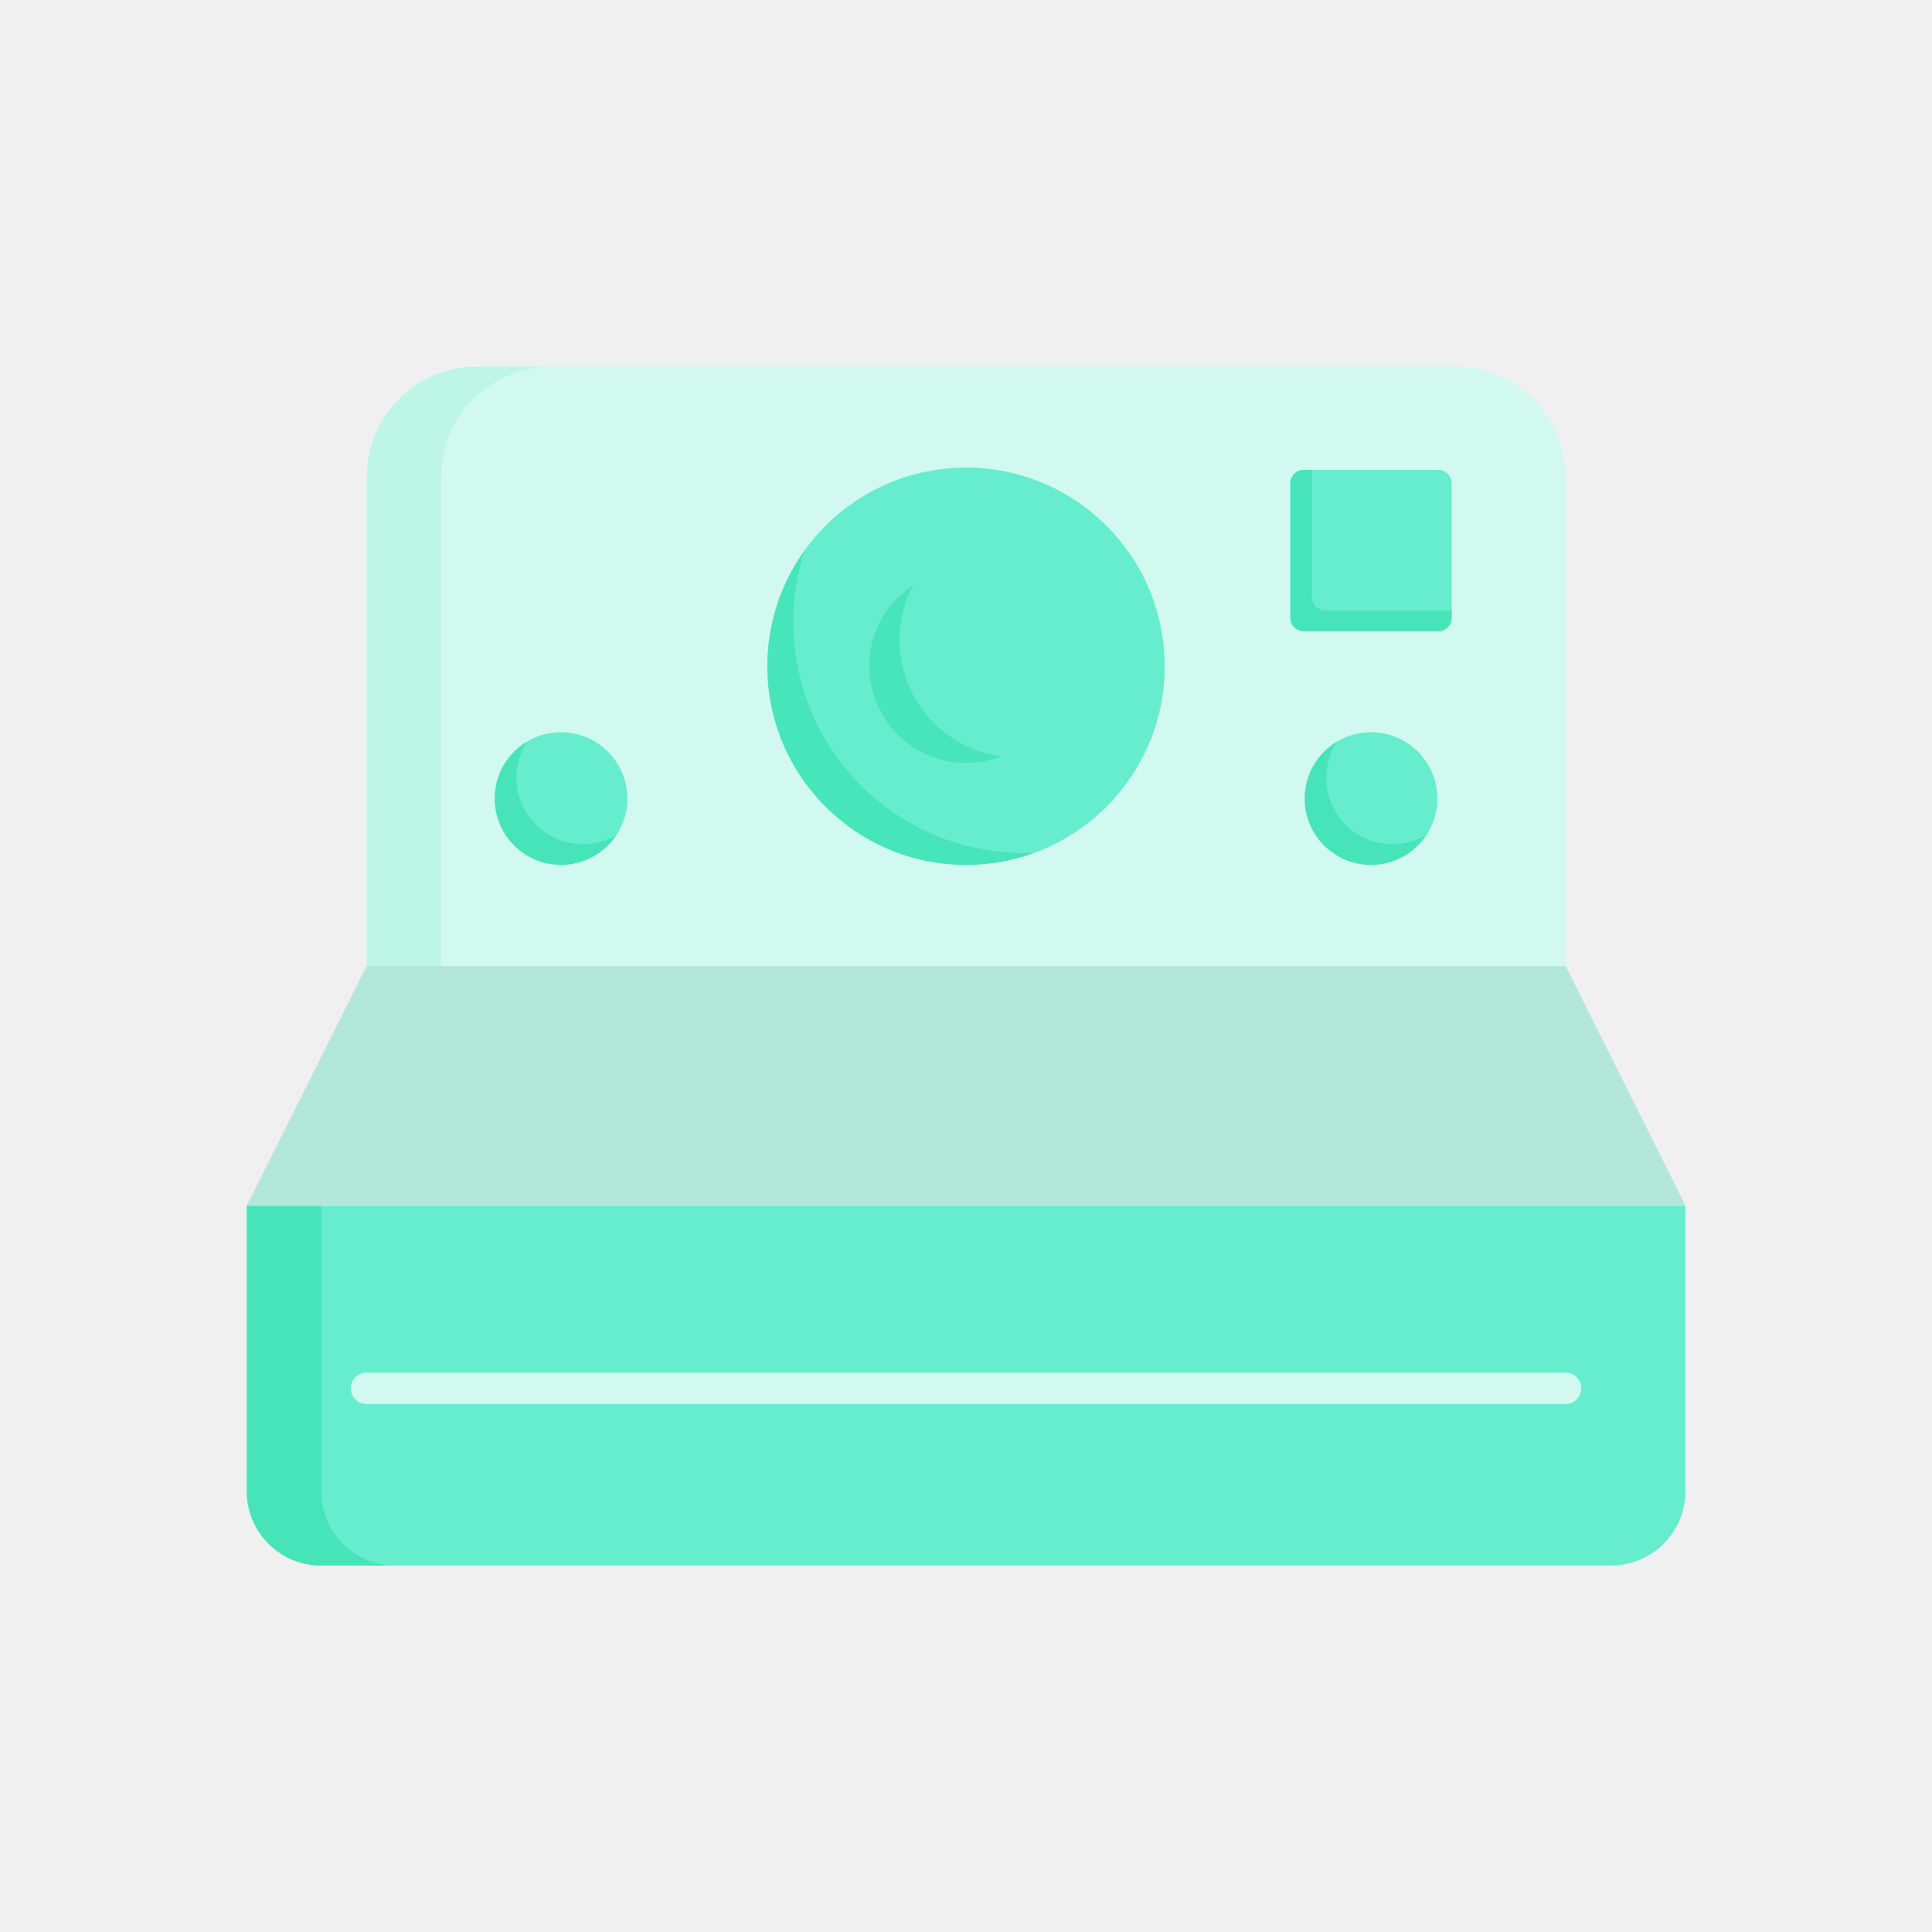
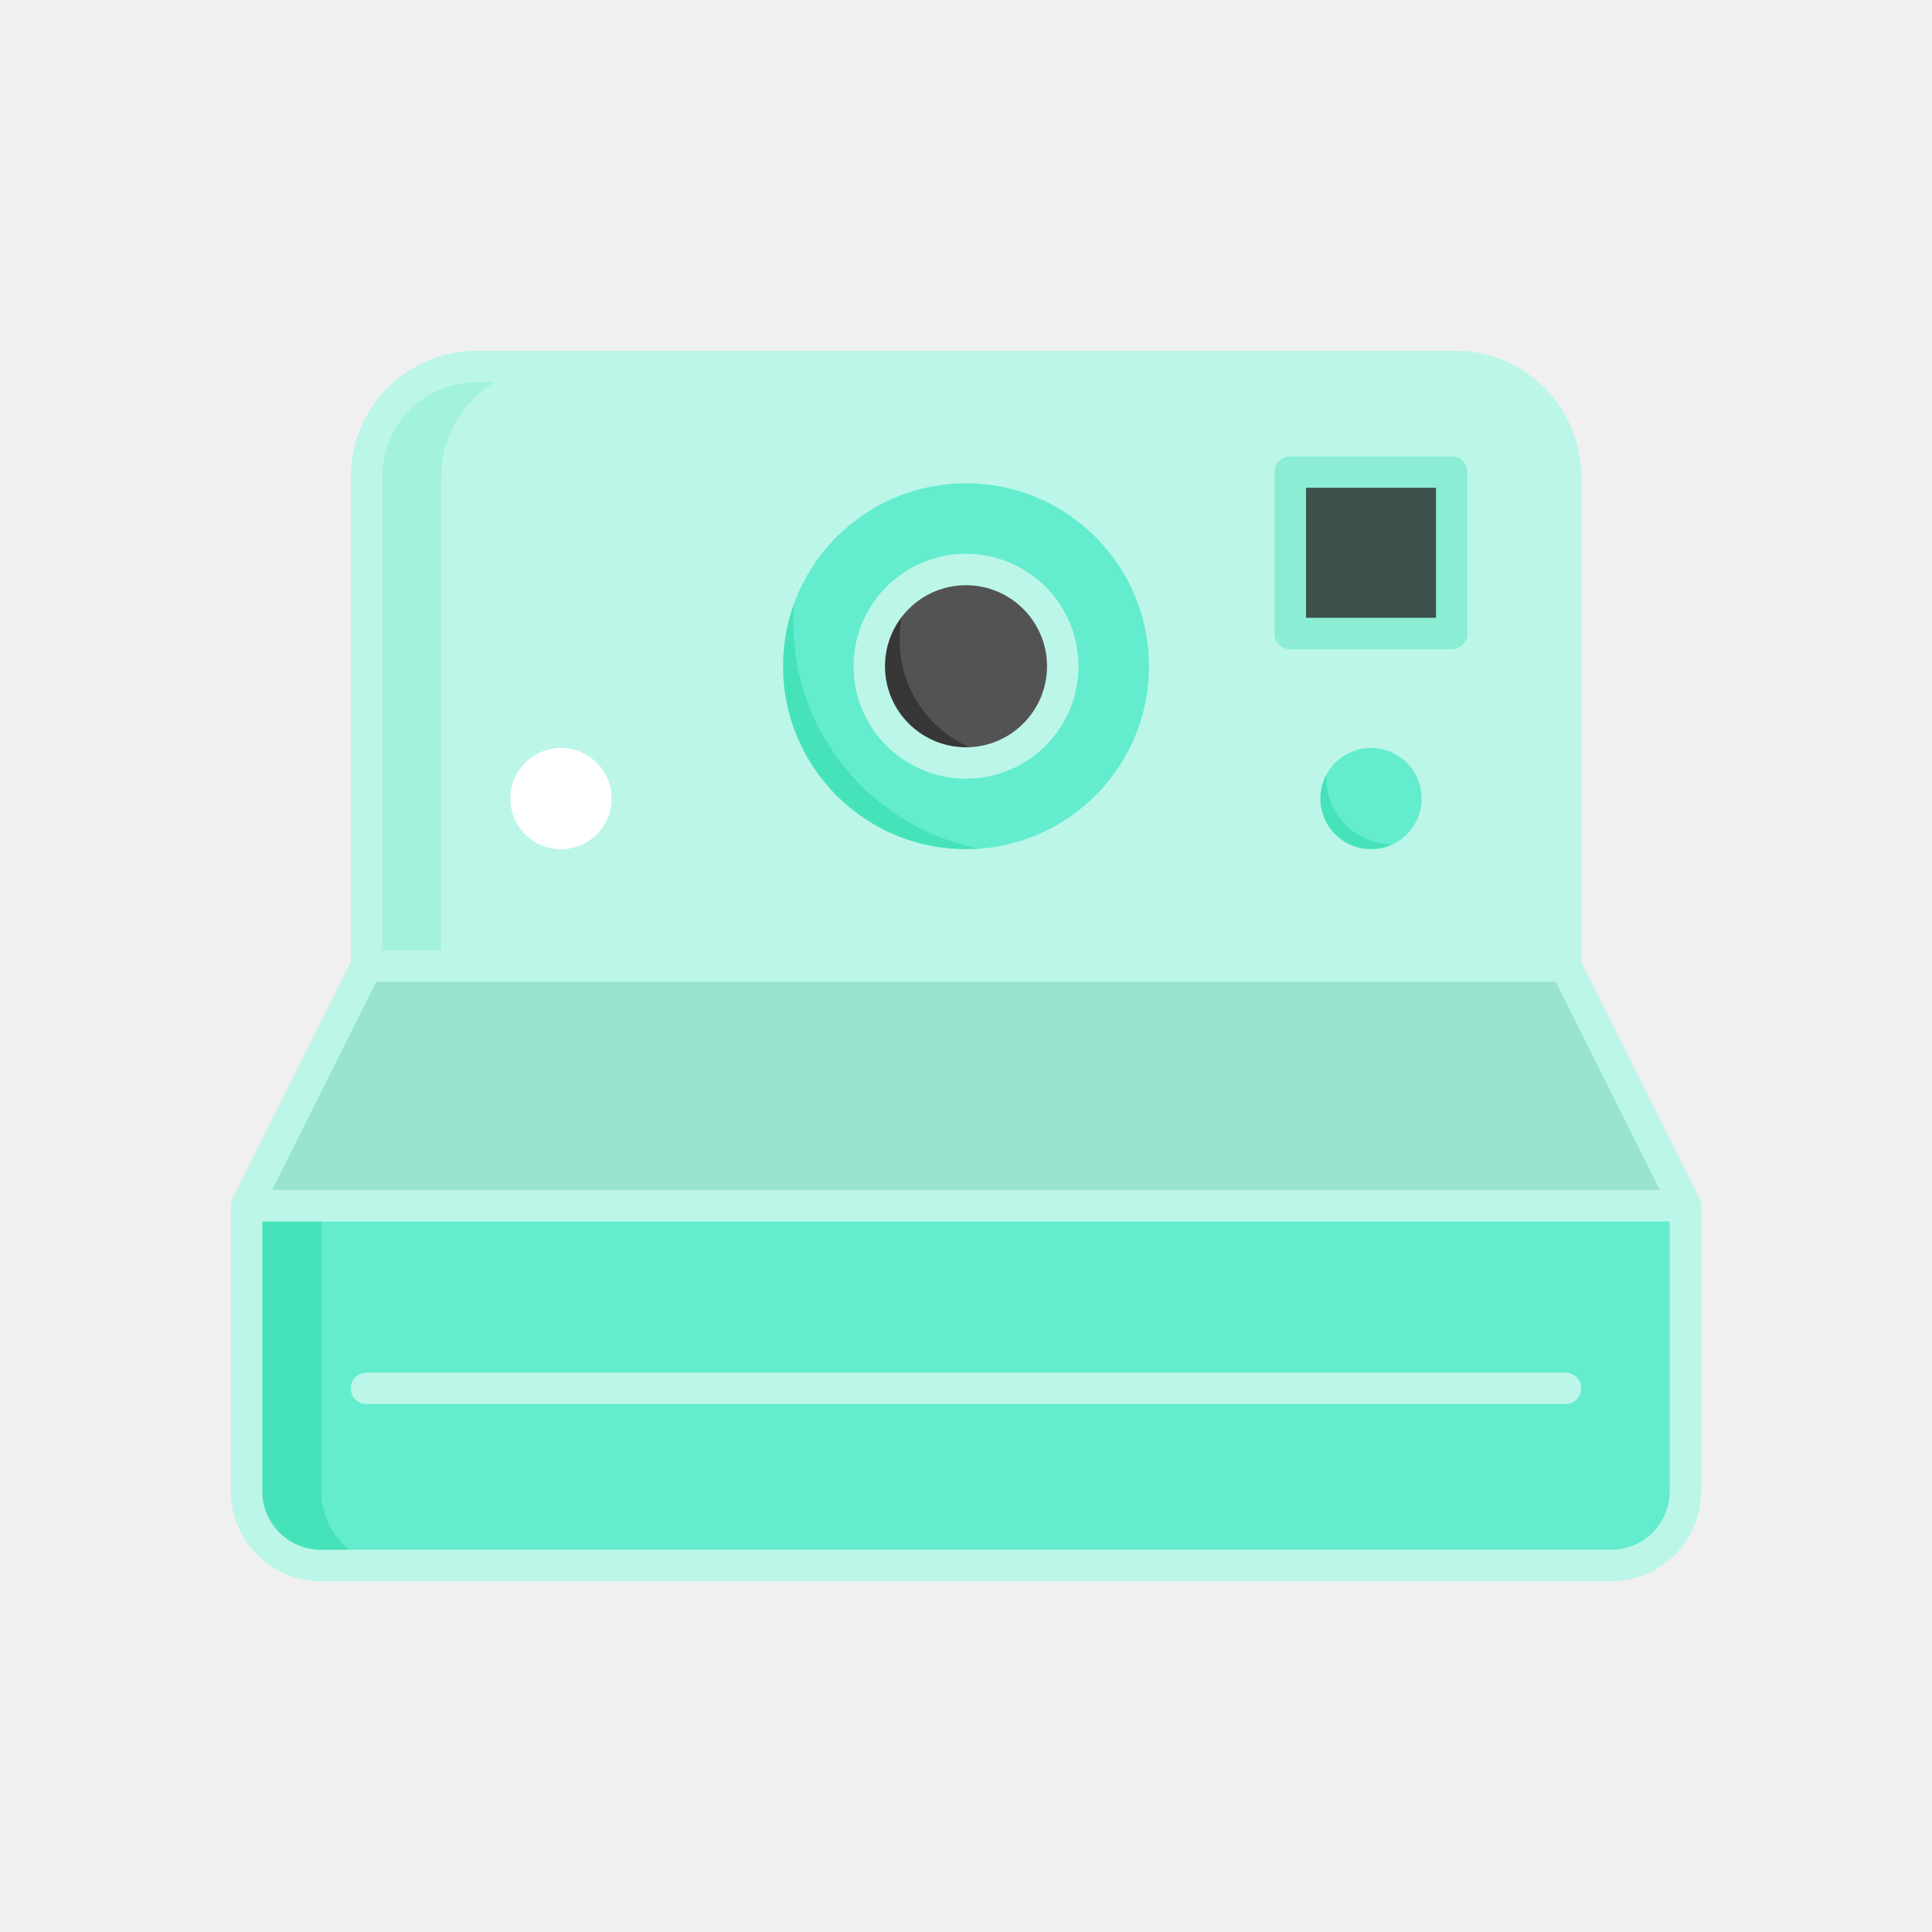
<svg xmlns="http://www.w3.org/2000/svg" viewBox="0 0 430 430" width="430" height="430" preserveAspectRatio="xMidYMid meet" style="width: 100%; height: 100%; transform: translate3d(0px, 0px, 0px); content-visibility: visible;">
  <defs>
    <clipPath id="__lottie_element_59">
      <rect width="430" height="430" x="0" y="0" />
    </clipPath>
    <clipPath id="__lottie_element_61">
      <path d="M0,0 L430,0 L430,430 L0,430z" />
    </clipPath>
    <mask id="__lottie_element_72">
      <path fill="#ffffff" clip-rule="nonzero" d="M0,0  h430 v430 h-430 v-430  M262.953,122.066 C234.569,122.066 211.559,145.075 211.559,173.459 C211.559,201.843 234.569,224.853 262.953,224.853 C291.337,224.853 314.346,201.843 314.346,173.459 C314.346,145.075 291.337,122.066 262.953,122.066" fill-opacity="1" />
    </mask>
    <mask id="__lottie_element_78">
      <path fill="#ffffff" clip-rule="nonzero" d="M0,0  h430 v430 h-430 v-430  M261.37,151.285 C246.929,151.285 235.222,162.991 235.222,177.432 C235.222,191.873 246.929,203.58 261.37,203.58 C275.811,203.58 287.517,191.873 287.517,177.432 C287.517,162.991 275.811,151.285 261.37,151.285" fill-opacity="1" />
    </mask>
  </defs>
  <g clip-path="url(#__lottie_element_59)">
    <g clip-path="url(#__lottie_element_61)" transform="matrix(1,0,0,1,0,0)" opacity="1" style="display: block;">
      <g transform="matrix(1,0,0,1,-35,-35)" opacity="1" style="display: block;">
        <g opacity="1" transform="matrix(1,0,0,1,250.035,276.701)" style="mix-blend-mode: multiply;">
-           <path class="primary" fill="rgb(209,249,239)" fill-opacity="1" d=" M-133.43,-26.685 C-133.43,-26.685 -160.12,26.685 -160.12,26.685 C-160.12,26.685 160.12,26.685 160.12,26.685 C160.12,26.685 133.43,-26.685 133.43,-26.685 C133.43,-26.685 -133.43,-26.685 -133.43,-26.685z" />
-           <path class="primary" fill="rgb(209,249,239)" fill-opacity="0.5" d=" M-133.43,-26.685 C-133.43,-26.685 -160.12,26.685 -160.12,26.685 C-160.12,26.685 160.12,26.685 160.12,26.685 C160.12,26.685 133.43,-26.685 133.43,-26.685 C133.43,-26.685 -133.43,-26.685 -133.43,-26.685z" style="mix-blend-mode: multiply;" />
+           <path class="secondary" fill="rgb(188,246,232)" fill-opacity="1" d=" M-133.43,-26.685 C-133.43,-26.685 -160.12,26.685 -160.12,26.685 C-160.12,26.685 160.12,26.685 160.12,26.685 C160.12,26.685 133.43,-26.685 133.43,-26.685 C133.43,-26.685 -133.43,-26.685 -133.43,-26.685z" />
+           <path class="secondary" fill="rgb(188,246,232)" fill-opacity="0.5" d=" M-133.43,-26.685 C-133.43,-26.685 -160.12,26.685 -160.12,26.685 C-160.12,26.685 160.12,26.685 160.12,26.685 C160.12,26.685 133.43,-26.685 133.43,-26.685 C133.43,-26.685 -133.43,-26.685 -133.43,-26.685z" style="mix-blend-mode: multiply;" />
        </g>
        <g opacity="1" transform="matrix(1,0,0,1,0,0)">
          <g opacity="1" transform="matrix(1,0,0,1,250,343.403)">
-             <path class="secondary" fill="rgb(102,237,206)" fill-opacity="1" d=" M143.593,40.03 C143.593,40.03 -143.593,40.03 -143.593,40.03 C-152.72,40.03 -160.119,32.631 -160.119,23.504 C-160.119,23.504 -160.119,-40.03 -160.119,-40.03 C-160.119,-40.03 160.119,-40.03 160.119,-40.03 C160.119,-40.03 160.119,23.504 160.119,23.504 C160.119,32.631 152.72,40.03 143.593,40.03z" />
+             <path class="tertiary" fill="rgb(100,236,206)" fill-opacity="1" d=" M143.593,40.03 C143.593,40.03 -143.593,40.03 -143.593,40.03 C-152.72,40.03 -160.119,32.631 -160.119,23.504 C-160.119,23.504 -160.119,-40.03 -160.119,-40.03 C-160.119,-40.03 160.119,-40.03 160.119,-40.03 C160.119,-40.03 160.119,23.504 160.119,23.504 C160.119,32.631 152.72,40.03 143.593,40.03z" />
          </g>
          <g opacity="1" transform="matrix(1,0,0,1,106.207,343.455)" style="mix-blend-mode: multiply;">
-             <path class="secondary" fill="rgb(102,237,206)" fill-opacity="0.5" d=" M16.835,40.031 C16.835,40.031 0.325,40.031 0.325,40.031 C-8.805,40.031 -16.205,32.631 -16.205,23.511 C-16.205,23.511 -16.205,-40.028 -16.205,-40.028 C-16.205,-40.028 0.305,-40.028 0.305,-40.028 C0.305,-40.028 0.305,23.511 0.305,23.511 C0.305,32.631 7.705,40.031 16.835,40.031z" />
+             <path class="tertiary" fill="rgb(100,236,206)" fill-opacity="0.5" d=" M16.835,40.031 C16.835,40.031 0.325,40.031 0.325,40.031 C-8.805,40.031 -16.205,32.631 -16.205,23.511 C-16.205,23.511 -16.205,-40.028 -16.205,-40.028 C-16.205,-40.028 0.305,-40.028 0.305,-40.028 C0.305,-40.028 0.305,23.511 0.305,23.511 C0.305,32.631 7.705,40.031 16.835,40.031z" />
          </g>
-           <g opacity="1" transform="matrix(1,0,0,1,250,343.403)" />
+           <g opacity="1" transform="matrix(1,0,0,1,250,343.403)">
+             <path stroke-linecap="round" stroke-linejoin="round" fill-opacity="0" class="primary" stroke="rgb(188,246,232)" stroke-opacity="1" stroke-width="7" d=" M143.593,40.03 C143.593,40.03 -143.593,40.03 -143.593,40.03 C-152.72,40.03 -160.119,32.631 -160.119,23.504 C-160.119,23.504 -160.119,-40.03 -160.119,-40.03 C-160.119,-40.03 160.119,-40.03 160.119,-40.03 C160.119,-40.03 160.119,23.504 160.119,23.504 C160.119,32.631 152.72,40.03 143.593,40.03z" />
+           </g>
          <g opacity="1" transform="matrix(1,0,0,1,250,183.284)">
-             <path class="primary" fill="rgb(209,249,239)" fill-opacity="1" d=" M133.433,66.716 C133.433,66.716 -133.433,66.716 -133.433,66.716 C-133.433,66.716 -133.433,-42.19 -133.433,-42.19 C-133.433,-55.735 -122.452,-66.716 -108.907,-66.716 C-108.907,-66.716 108.907,-66.716 108.907,-66.716 C122.452,-66.716 133.433,-55.735 133.433,-42.19 C133.433,-42.19 133.433,66.716 133.433,66.716z" />
+             <path class="secondary" fill="rgb(188,246,232)" fill-opacity="1" d=" M133.433,66.716 C133.433,66.716 -133.433,66.716 -133.433,66.716 C-133.433,66.716 -133.433,-42.19 -133.433,-42.19 C-133.433,-55.735 -122.452,-66.716 -108.907,-66.716 C-108.907,-66.716 108.907,-66.716 108.907,-66.716 C122.452,-66.716 133.433,-55.735 133.433,-42.19 C133.433,-42.19 133.433,66.716 133.433,66.716z" />
          </g>
          <g opacity="1" transform="matrix(1,0,0,1,137.2,183.323)" style="mix-blend-mode: multiply;">
-             <path class="primary" fill="rgb(209,249,239)" fill-opacity="0.5" d=" M-20.515,66.715 C-20.515,66.715 -20.515,-42.195 -20.515,-42.195 C-20.515,-55.735 -9.535,-66.715 4.005,-66.715 C4.005,-66.715 20.515,-66.715 20.515,-66.715 C6.975,-66.715 -4.005,-55.735 -4.005,-42.195 C-4.005,-42.195 -4.005,66.715 -4.005,66.715 C-4.005,66.715 -20.515,66.715 -20.515,66.715z" />
+             <path class="secondary" fill="rgb(188,246,232)" fill-opacity="0.5" d=" M-20.515,66.715 C-20.515,66.715 -20.515,-42.195 -20.515,-42.195 C-20.515,-55.735 -9.535,-66.715 4.005,-66.715 C4.005,-66.715 20.515,-66.715 20.515,-66.715 C6.975,-66.715 -4.005,-55.735 -4.005,-42.195 C-4.005,-42.195 -4.005,66.715 -4.005,66.715 C-4.005,66.715 -20.515,66.715 -20.515,66.715z" />
          </g>
-           <g opacity="1" transform="matrix(1,0,0,1,250,183.284)" />
-           <g opacity="1" transform="matrix(1,0,0,1,103.225,276.687)" />
-           <g opacity="1" transform="matrix(1,0,0,1,396.775,276.687)" />
+           <g opacity="1" transform="matrix(1,0,0,1,250,183.284)">
+             <path stroke-linecap="round" stroke-linejoin="round" fill-opacity="0" class="primary" stroke="rgb(188,246,232)" stroke-opacity="1" stroke-width="7" d=" M133.433,66.716 C133.433,66.716 -133.433,66.716 -133.433,66.716 C-133.433,66.716 -133.433,-42.19 -133.433,-42.19 C-133.433,-55.735 -122.452,-66.716 -108.907,-66.716 C-108.907,-66.716 108.907,-66.716 108.907,-66.716 C122.452,-66.716 133.433,-55.735 133.433,-42.19 C133.433,-42.19 133.433,66.716 133.433,66.716z" />
+           </g>
+           <g opacity="1" transform="matrix(1,0,0,1,103.225,276.687)">
+             <path stroke-linecap="round" stroke-linejoin="round" fill-opacity="0" class="primary" stroke="rgb(188,246,232)" stroke-opacity="1" stroke-width="7" d=" M-13.344,26.687 C-13.344,26.687 13.344,-26.687 13.344,-26.687" />
+           </g>
+           <g opacity="1" transform="matrix(1,0,0,1,396.775,276.687)">
+             <path stroke-linecap="round" stroke-linejoin="round" fill-opacity="0" class="primary" stroke="rgb(188,246,232)" stroke-opacity="1" stroke-width="7" d=" M-13.344,-26.687 C-13.344,-26.687 13.344,26.687 13.344,26.687" />
+           </g>
        </g>
        <g opacity="1" transform="matrix(1,0,0,1,159.859,212.735)">
-           <path class="quaternary" fill="rgb(102,237,206)" fill-opacity="1" d=" M-14.765,0 C-14.765,8.154 -8.154,14.765 0,14.765 C8.154,14.765 14.765,8.154 14.765,0 C14.765,-8.154 8.154,-14.765 0,-14.765 C-8.154,-14.765 -14.765,-8.154 -14.765,0z" />
+           <path class="quinary" fill="rgb(255,255,255)" fill-opacity="1" d=" M-14.765,0 C-14.765,8.154 -8.154,14.765 0,14.765 C8.154,14.765 14.765,8.154 14.765,0 C14.765,-8.154 8.154,-14.765 0,-14.765 C-8.154,-14.765 -14.765,-8.154 -14.765,0z" />
        </g>
        <g opacity="1" transform="matrix(1,0,0,1,158.648,213.729)" style="mix-blend-mode: multiply;">
-           <path class="quaternary" fill="rgb(102,237,206)" fill-opacity="0.5" d=" M13.54,7.11 C10.9,11.11 6.36,13.74 1.22,13.74 C-6.93,13.74 -13.54,7.13 -13.54,-1.02 C-13.54,-6.44 -10.62,-11.18 -6.28,-13.74 C-7.83,-11.41 -8.72,-8.61 -8.72,-5.61 C-8.72,2.54 -2.11,9.15 6.04,9.15 C8.77,9.15 11.34,8.41 13.54,7.11z" />
+           <path class="quinary" fill="rgb(255,255,255)" fill-opacity="0.5" d=" M13.54,7.11 C10.9,11.11 6.36,13.74 1.22,13.74 C-6.93,13.74 -13.54,7.13 -13.54,-1.02 C-13.54,-6.44 -10.62,-11.18 -6.28,-13.74 C-7.83,-11.41 -8.72,-8.61 -8.72,-5.61 C-8.72,2.54 -2.11,9.15 6.04,9.15 C8.77,9.15 11.34,8.41 13.54,7.11z" />
        </g>
        <g opacity="1" transform="matrix(1,0,0,1,340.141,212.735)">
-           <path class="secondary" fill="rgb(102,237,206)" fill-opacity="1" d=" M-14.765,0 C-14.765,8.154 -8.154,14.765 0,14.765 C8.154,14.765 14.765,8.154 14.765,0 C14.765,-8.154 8.154,-14.765 0,-14.765 C-8.154,-14.765 -14.765,-8.154 -14.765,0z" />
+           <path class="tertiary" fill="rgb(100,236,206)" fill-opacity="1" d=" M-14.765,0 C-14.765,8.154 -8.154,14.765 0,14.765 C8.154,14.765 14.765,8.154 14.765,0 C14.765,-8.154 8.154,-14.765 0,-14.765 C-8.154,-14.765 -14.765,-8.154 -14.765,0z" />
        </g>
        <g opacity="1" transform="matrix(1,0,0,1,338.908,213.759)" style="mix-blend-mode: multiply;">
-           <path class="secondary" fill="rgb(102,237,206)" fill-opacity="0.5" d=" M13.545,7.1 C10.905,11.1 6.375,13.74 1.215,13.74 C-6.935,13.74 -13.545,7.13 -13.545,-1.02 C-13.545,-6.44 -10.625,-11.18 -6.285,-13.74 C-7.835,-11.41 -8.725,-8.61 -8.725,-5.61 C-8.725,2.54 -2.115,9.15 6.035,9.15 C8.775,9.15 11.345,8.4 13.545,7.1z" />
+           <path class="tertiary" fill="rgb(100,236,206)" fill-opacity="0.5" d=" M13.545,7.1 C10.905,11.1 6.375,13.74 1.215,13.74 C-6.935,13.74 -13.545,7.13 -13.545,-1.02 C-13.545,-6.44 -10.625,-11.18 -6.285,-13.74 C-7.835,-11.41 -8.725,-8.61 -8.725,-5.61 C-8.725,2.54 -2.115,9.15 6.035,9.15 C8.775,9.15 11.345,8.4 13.545,7.1z" />
        </g>
      </g>
      <g transform="matrix(1,0,0,1,-35,-35)" opacity="1" style="display: block;">
        <g opacity="1" transform="matrix(1,0,0,1,250,183.284)">
-           <path class="secondary" fill="rgb(102,237,206)" fill-opacity="1" d=" M-44.216,0 C-44.216,24.42 -24.42,44.216 0,44.216 C24.42,44.216 44.216,24.42 44.216,0 C44.216,-24.42 24.42,-44.216 0,-44.216 C-24.42,-44.216 -44.216,-24.42 -44.216,0z" />
+           <path class="tertiary" fill="rgb(100,236,206)" fill-opacity="1" d=" M-44.216,0 C-44.216,24.42 -24.42,44.216 0,44.216 C24.42,44.216 44.216,24.42 44.216,0 C44.216,-24.42 24.42,-44.216 0,-44.216 C-24.42,-44.216 -44.216,-24.42 -44.216,0z" />
        </g>
      </g>
      <g mask="url(#__lottie_element_72)" transform="matrix(1,0,0,1,-35,-35)" opacity="0.5" style="mix-blend-mode: multiply; display: block;">
        <g opacity="1" transform="matrix(1,0,0,1,250,183.284)">
-           <path class="secondary" fill="rgb(102,237,206)" fill-opacity="1" d=" M-44.216,0 C-44.216,24.42 -24.42,44.216 0,44.216 C24.42,44.216 44.216,24.42 44.216,0 C44.216,-24.42 24.42,-44.216 0,-44.216 C-24.42,-44.216 -44.216,-24.42 -44.216,0z" />
+           <path class="tertiary" fill="rgb(100,236,206)" fill-opacity="1" d=" M-44.216,0 C-44.216,24.42 -24.42,44.216 0,44.216 C24.42,44.216 44.216,24.42 44.216,0 C44.216,-24.42 24.42,-44.216 0,-44.216 C-24.42,-44.216 -44.216,-24.42 -44.216,0z" />
        </g>
      </g>
      <g transform="matrix(1,0,0,1,-35,-35)" opacity="1" style="display: block;">
        <g opacity="1" transform="matrix(1,0,0,1,250,183.284)">
-           <path class="tertiary" fill="rgb(102,237,206)" fill-opacity="1" d=" M-21.53,0 C-21.53,11.891 -11.891,21.53 0,21.53 C11.891,21.53 21.53,11.891 21.53,0 C21.53,-11.891 11.891,-21.53 0,-21.53 C-11.891,-21.53 -21.53,-11.891 -21.53,0z" />
+           <path class="quaternary" fill="rgb(83,83,83)" fill-opacity="1" d=" M-21.53,0 C-21.53,11.891 -11.891,21.53 0,21.53 C11.891,21.53 21.53,11.891 21.53,0 C21.53,-11.891 11.891,-21.53 0,-21.53 C-11.891,-21.53 -21.53,-11.891 -21.53,0z" />
        </g>
      </g>
      <g mask="url(#__lottie_element_78)" transform="matrix(1,0,0,1,-35,-35)" opacity="0.5" style="mix-blend-mode: multiply; display: block;">
        <g opacity="1" transform="matrix(1,0,0,1,250,183.284)">
-           <path class="tertiary" fill="rgb(102,237,206)" fill-opacity="1" d=" M-21.53,0 C-21.53,11.891 -11.891,21.53 0,21.53 C11.891,21.53 21.53,11.891 21.53,0 C21.53,-11.891 11.891,-21.53 0,-21.53 C-11.891,-21.53 -21.53,-11.891 -21.53,0z" />
+           <path class="quaternary" fill="rgb(83,83,83)" fill-opacity="1" d=" M-21.53,0 C-21.53,11.891 -11.891,21.53 0,21.53 C11.891,21.53 21.53,11.891 21.53,0 C21.53,-11.891 11.891,-21.53 0,-21.53 C-11.891,-21.53 -21.53,-11.891 -21.53,0z" />
        </g>
      </g>
      <g transform="matrix(1,0,0,1,-35,-35)" opacity="1" style="display: block;">
-         <g opacity="1" transform="matrix(1,0,0,1,250,183.284)" />
-         <g opacity="1" transform="matrix(1,0,0,1,250,183.284)" />
-         <g opacity="1" transform="matrix(1,0,0,1,159.859,212.735)" />
-         <g opacity="1" transform="matrix(1,0,0,1,340.141,212.735)" />
+         <g opacity="1" transform="matrix(1,0,0,1,250,183.284)">
+           <path stroke-linecap="round" stroke-linejoin="round" fill-opacity="0" class="primary" stroke="rgb(188,246,232)" stroke-opacity="1" stroke-width="7" d=" M-44.216,0 C-44.216,24.42 -24.42,44.216 0,44.216 C24.42,44.216 44.216,24.42 44.216,0 C44.216,-24.42 24.42,-44.216 0,-44.216 C-24.42,-44.216 -44.216,-24.42 -44.216,0z" />
+         </g>
+         <g opacity="1" transform="matrix(1,0,0,1,250,183.284)">
+           <path stroke-linecap="round" stroke-linejoin="round" fill-opacity="0" class="primary" stroke="rgb(188,246,232)" stroke-opacity="1" stroke-width="7" d=" M-21.53,0 C-21.53,11.891 -11.891,21.53 0,21.53 C11.891,21.53 21.53,11.891 21.53,0 C21.53,-11.891 11.891,-21.53 0,-21.53 C-11.891,-21.53 -21.53,-11.891 -21.53,0z" />
+         </g>
+         <g opacity="1" transform="matrix(1,0,0,1,159.859,212.735)">
+           <path stroke-linecap="round" stroke-linejoin="round" fill-opacity="0" class="primary" stroke="rgb(188,246,232)" stroke-opacity="1" stroke-width="7" d=" M-14.765,0 C-14.765,8.154 -8.154,14.765 0,14.765 C8.154,14.765 14.765,8.154 14.765,0 C14.765,-8.154 8.154,-14.765 0,-14.765 C-8.154,-14.765 -14.765,-8.154 -14.765,0z" />
+         </g>
+         <g opacity="1" transform="matrix(1,0,0,1,340.141,212.735)">
+           <path stroke-linecap="round" stroke-linejoin="round" fill-opacity="0" class="primary" stroke="rgb(188,246,232)" stroke-opacity="1" stroke-width="7" d=" M-14.765,0 C-14.765,8.154 -8.154,14.765 0,14.765 C8.154,14.765 14.765,8.154 14.765,0 C14.765,-8.154 8.154,-14.765 0,-14.765 C-8.154,-14.765 -14.765,-8.154 -14.765,0z" />
+         </g>
      </g>
      <g transform="matrix(1,0,0,1,-35,-35)" opacity="1" style="mix-blend-mode: multiply; display: block;">
-         <g opacity="1" transform="matrix(1,0,0,1,340.141,158.034)" />
-       </g>
-       <g transform="matrix(1,0,0,1,215,308.999)" opacity="1" style="display: block;">
-         <g opacity="1" transform="matrix(1,0,0,1,0,0)">
-           <path class="tertiary" fill="rgb(102,237,206)" fill-opacity="1" d=" M229.591,185.469 C229.591,185.469 -228.39,185.469 -228.39,185.469 C-228.39,185.469 -247.239,295.202 -247.239,485.881 C-111.477,491.035 94.955,491.035 247.454,485.881 C249.314,274.588 229.591,185.469 229.591,185.469z" />
+         <g opacity="1" transform="matrix(1,0,0,1,340.141,158.034)">
+           <path class="quaternary" fill="rgb(83,83,83)" fill-opacity="1" d=" M17.966,17.966 C17.966,17.966 -17.966,17.966 -17.966,17.966 C-17.966,17.966 -17.966,-17.966 -17.966,-17.966 C-17.966,-17.966 17.966,-17.966 17.966,-17.966 C17.966,-17.966 17.966,17.966 17.966,17.966z" />
+           <path stroke-linecap="round" stroke-linejoin="round" fill-opacity="0" class="primary" stroke="rgb(188,246,232)" stroke-opacity="1" stroke-width="7" d=" M17.966,17.966 C17.966,17.966 -17.966,17.966 -17.966,17.966 C-17.966,17.966 -17.966,-17.966 -17.966,-17.966 C-17.966,-17.966 17.966,-17.966 17.966,-17.966 C17.966,-17.966 17.966,17.966 17.966,17.966z" />
        </g>
      </g>
      <g transform="matrix(1,0,0,1,215,308.999)" opacity="1" style="display: block;">
        <g opacity="1" transform="matrix(1,0,0,1,0,0)">
-           <path stroke-linecap="round" stroke-linejoin="round" fill-opacity="0" class="primary" stroke="rgb(209,249,239)" stroke-opacity="1" stroke-width="7" d=" M133.433,0 C133.433,0 -133.433,0 -133.433,0" />
+           <path class="quaternary" fill="rgb(83,83,83)" fill-opacity="1" d=" M287.803,310.001 C287.803,310.001 -288.372,310.001 -288.372,310.001 C-288.372,310.001 -288.372,490.875 -288.372,671.128 C-130.466,676 109.638,676 287.012,671.128 C289.175,471.389 287.803,310.001 287.803,310.001z" />
+           <path stroke-linecap="round" stroke-linejoin="round" fill-opacity="0" class="primary" stroke="rgb(188,246,232)" stroke-opacity="1" stroke-width="7" d=" M287.803,310.001 C287.803,310.001 -288.372,310.001 -288.372,310.001 C-288.372,310.001 -288.372,490.875 -288.372,671.128 C-130.466,676 109.638,676 287.012,671.128 C289.175,471.389 287.803,310.001 287.803,310.001z" />
+         </g>
+       </g>
+       <g transform="matrix(1,0,0,1,215,308.999)" opacity="1" style="display: block;">
+         <g opacity="1" transform="matrix(1,0,0,1,0,0)">
+           <path stroke-linecap="round" stroke-linejoin="round" fill-opacity="0" class="secondary" stroke="rgb(188,246,232)" stroke-opacity="1" stroke-width="7" d=" M133.433,0 C133.433,0 -133.433,0 -133.433,0" />
        </g>
      </g>
      <g style="display: none;" transform="matrix(13.31839,0.6979874,-0.4331486,8.264968,157.9758,325.1013)" opacity="0.02">
-         <g opacity="1" transform="matrix(0.83824,0,0,0.96703,1.5,-12.75)" />
+         <g opacity="1" transform="matrix(0.83824,0,0,0.96703,1.5,-12.75)">
+           <path class="primary" fill="rgb(18,19,49)" fill-opacity="1" d=" M0,-22.75 C-8.837,-22.75 -16,-12.564 -16,0 C-16,12.564 -8.837,22.75 0,22.75 C8.837,22.75 16,12.564 16,0 C16,-12.564 8.837,-22.75 0,-22.75z" />
+         </g>
      </g>
      <g style="display: none;" transform="matrix(3.909085,0.2048665,-0.1348965,2.573978,253.7044,199.0289)" opacity="0.02">
-         <g opacity="1" transform="matrix(0.83824,0,0,0.96703,1.5,-12.75)" />
-       </g>
-       <g transform="matrix(1,0,0,1,305.135,122.535)" opacity="1" style="display: block;">
-         <g opacity="1" transform="matrix(1,0,0,1,0,0)" />
-         <g opacity="1" transform="matrix(1,0,0,1,0,0)">
-           <path class="tertiary" fill="rgb(102,237,206)" fill-opacity="1" id="camerabutton" d=" M14.965,-17.965 C14.965,-17.965 -14.965,-17.965 -14.965,-17.965 C-16.622,-17.965 -17.965,-16.622 -17.965,-14.965 C-17.965,-14.965 -17.965,14.965 -17.965,14.965 C-17.965,16.622 -16.622,17.965 -14.965,17.965 C-14.965,17.965 14.965,17.965 14.965,17.965 C16.622,17.965 17.965,16.622 17.965,14.965 C17.965,14.965 17.965,-14.965 17.965,-14.965 C17.965,-16.622 16.622,-17.965 14.965,-17.965z" />
-         </g>
-       </g>
-       <g transform="matrix(1,0,0,1,305.145,122.535)" opacity="1" style="mix-blend-mode: multiply; display: block;">
-         <g opacity="1" transform="matrix(1,0,0,1,0,0)">
-           <path class="tertiary" fill="rgb(102,237,206)" fill-opacity="0.5" d=" M17.965,14.965 C17.965,14.965 17.965,13.375 17.965,13.375 C17.965,13.375 -10.145,13.375 -10.145,13.375 C-10.941,13.375 -11.703,13.059 -12.266,12.496 C-12.829,11.933 -13.145,11.171 -13.145,10.375 C-13.145,10.375 -13.145,-17.965 -13.145,-17.965 C-13.145,-17.965 -14.965,-17.965 -14.965,-17.965 C-15.761,-17.965 -16.523,-17.649 -17.086,-17.086 C-17.649,-16.523 -17.965,-15.761 -17.965,-14.965 C-17.965,-14.965 -17.965,14.965 -17.965,14.965 C-17.965,15.761 -17.649,16.523 -17.086,17.086 C-16.523,17.649 -15.761,17.965 -14.965,17.965 C-14.965,17.965 14.965,17.965 14.965,17.965 C15.761,17.965 16.523,17.649 17.086,17.086 C17.649,16.523 17.965,15.761 17.965,14.965z" />
+         <g opacity="1" transform="matrix(0.83824,0,0,0.96703,1.5,-12.75)">
+           <path class="primary" fill="rgb(18,19,49)" fill-opacity="1" d=" M0,-22.75 C-8.837,-22.75 -16,-12.564 -16,0 C-16,12.564 -8.837,22.75 0,22.75 C8.837,22.75 16,12.564 16,0 C16,-12.564 8.837,-22.75 0,-22.75z" />
+           <path stroke-linecap="round" stroke-linejoin="round" fill-opacity="0" class="primary" stroke="rgb(18,19,49)" stroke-opacity="1" stroke-width="3.3" d=" M0,-22.75 C-8.837,-22.75 -16,-12.564 -16,0 C-16,12.564 -8.837,22.75 0,22.75 C8.837,22.75 16,12.564 16,0 C16,-12.564 8.837,-22.75 0,-22.75z" />
        </g>
      </g>
    </g>
  </g>
</svg>
